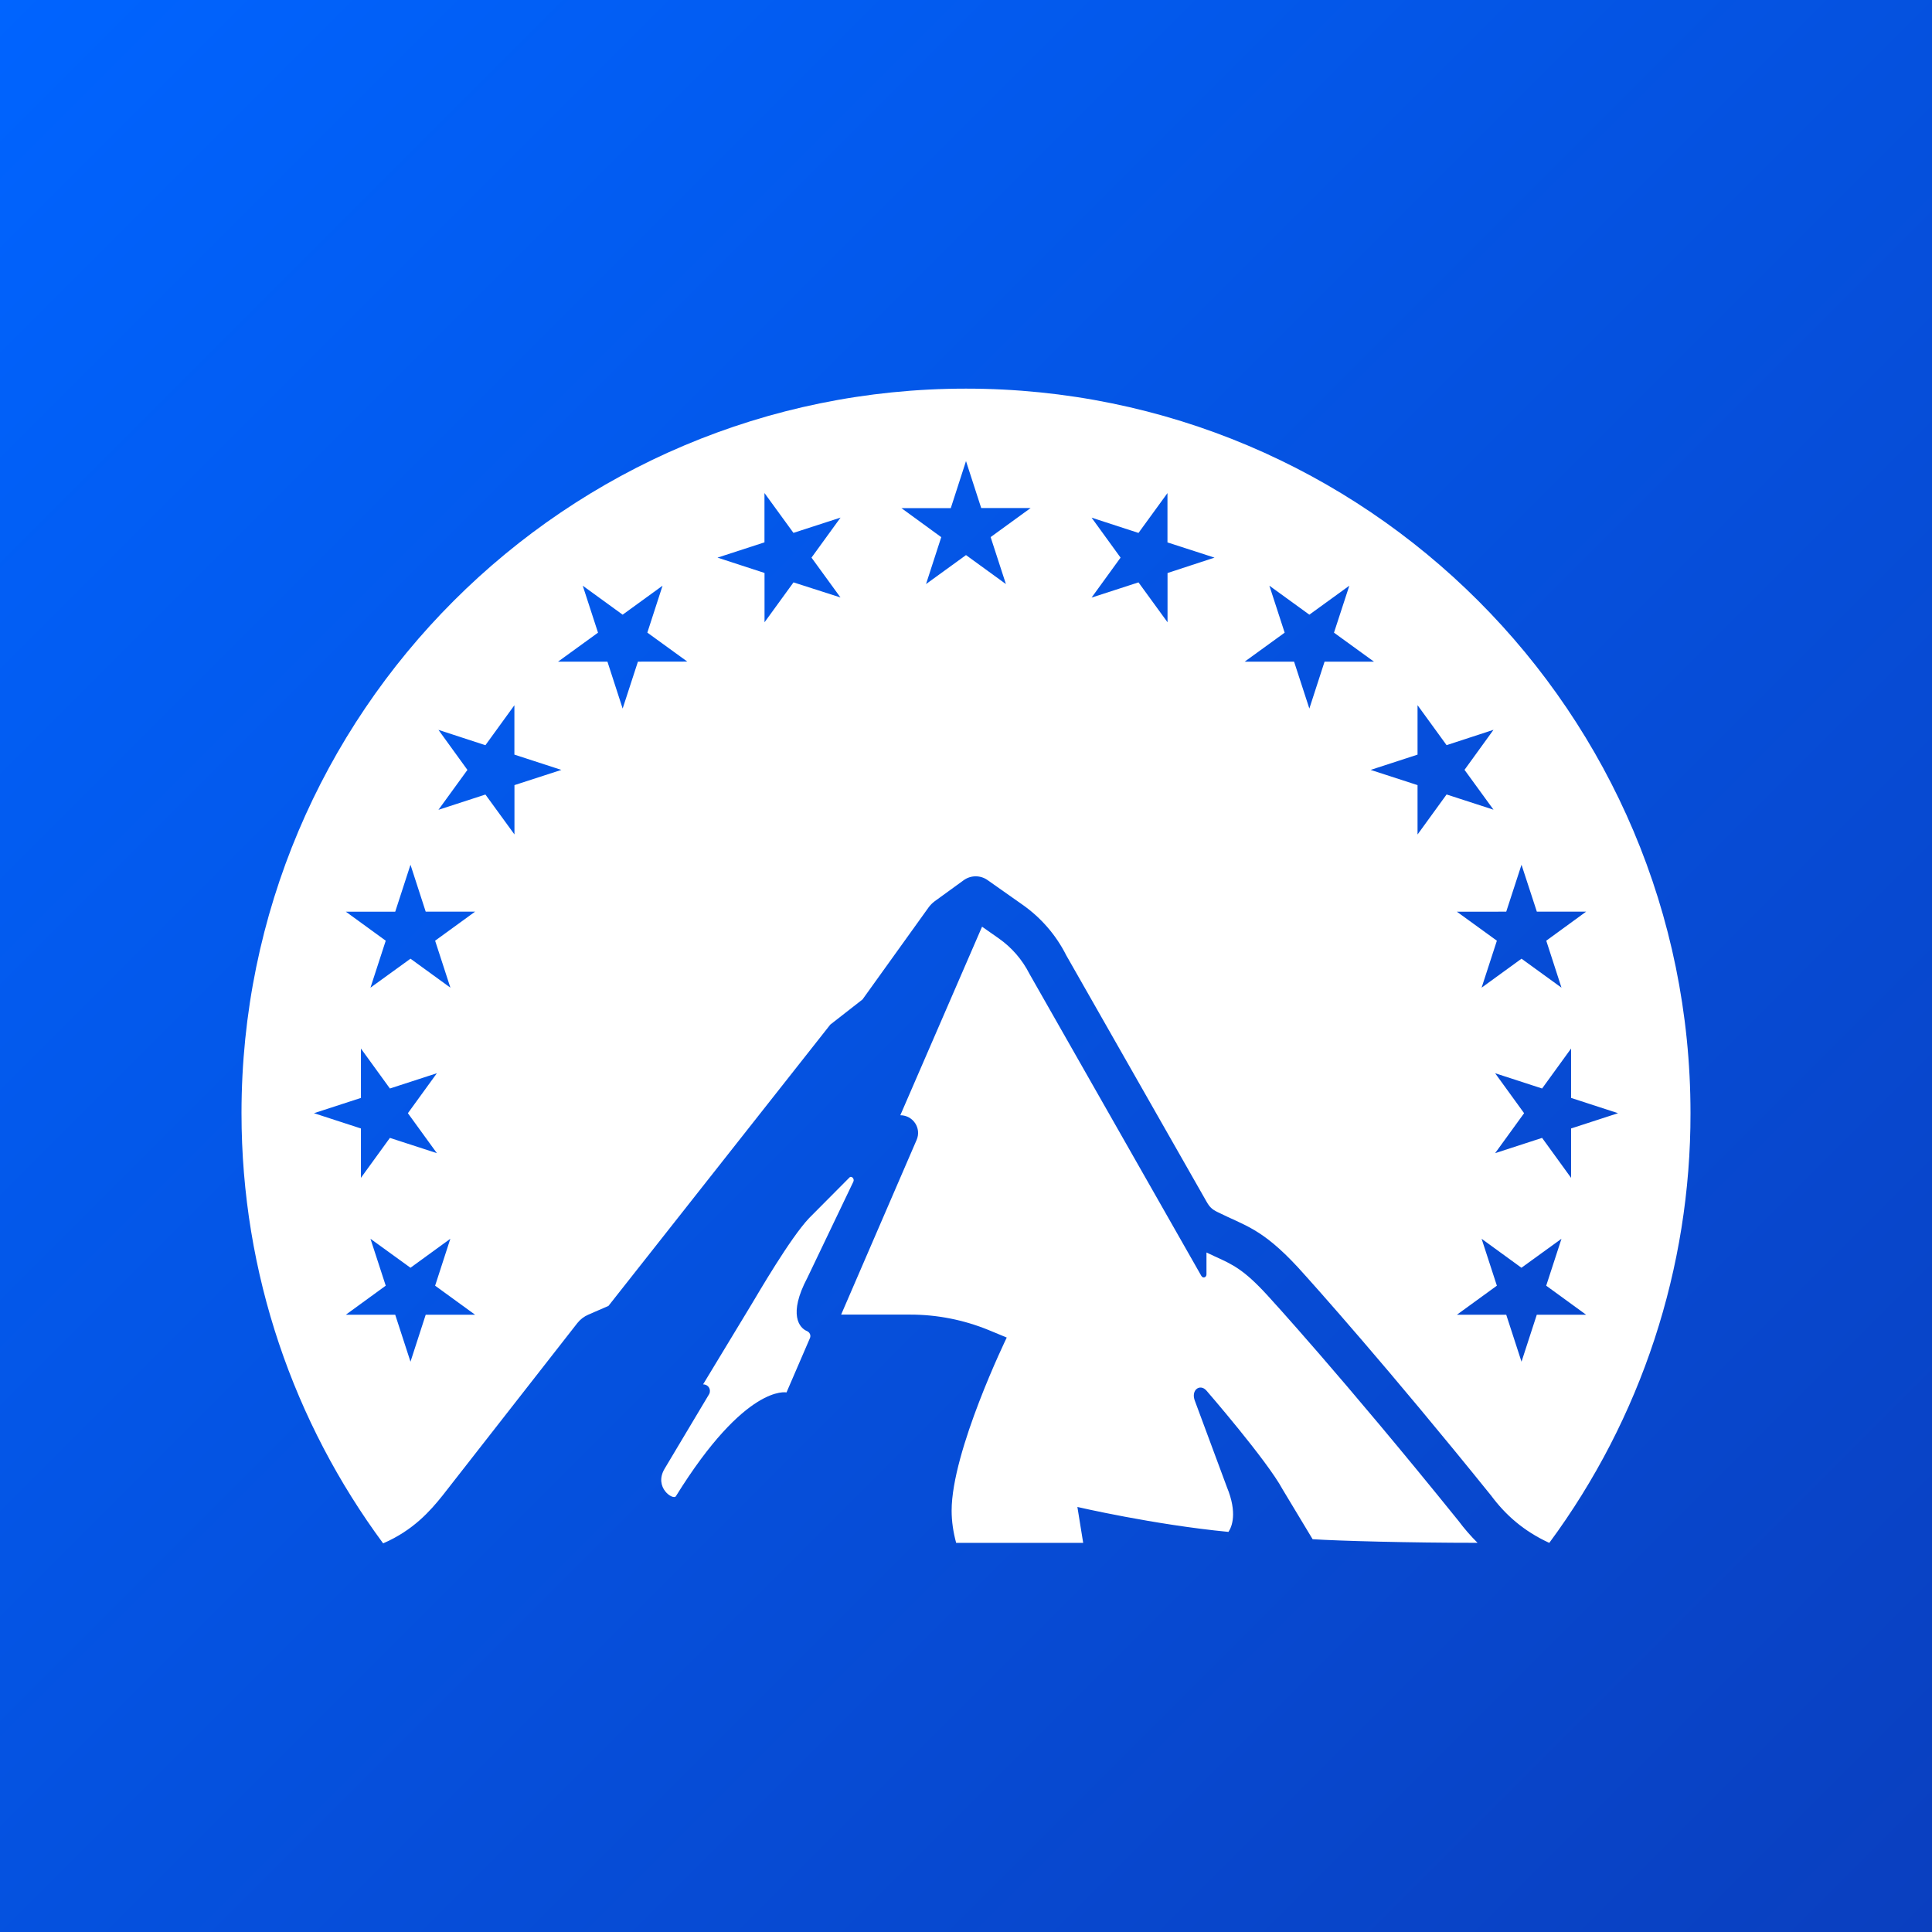
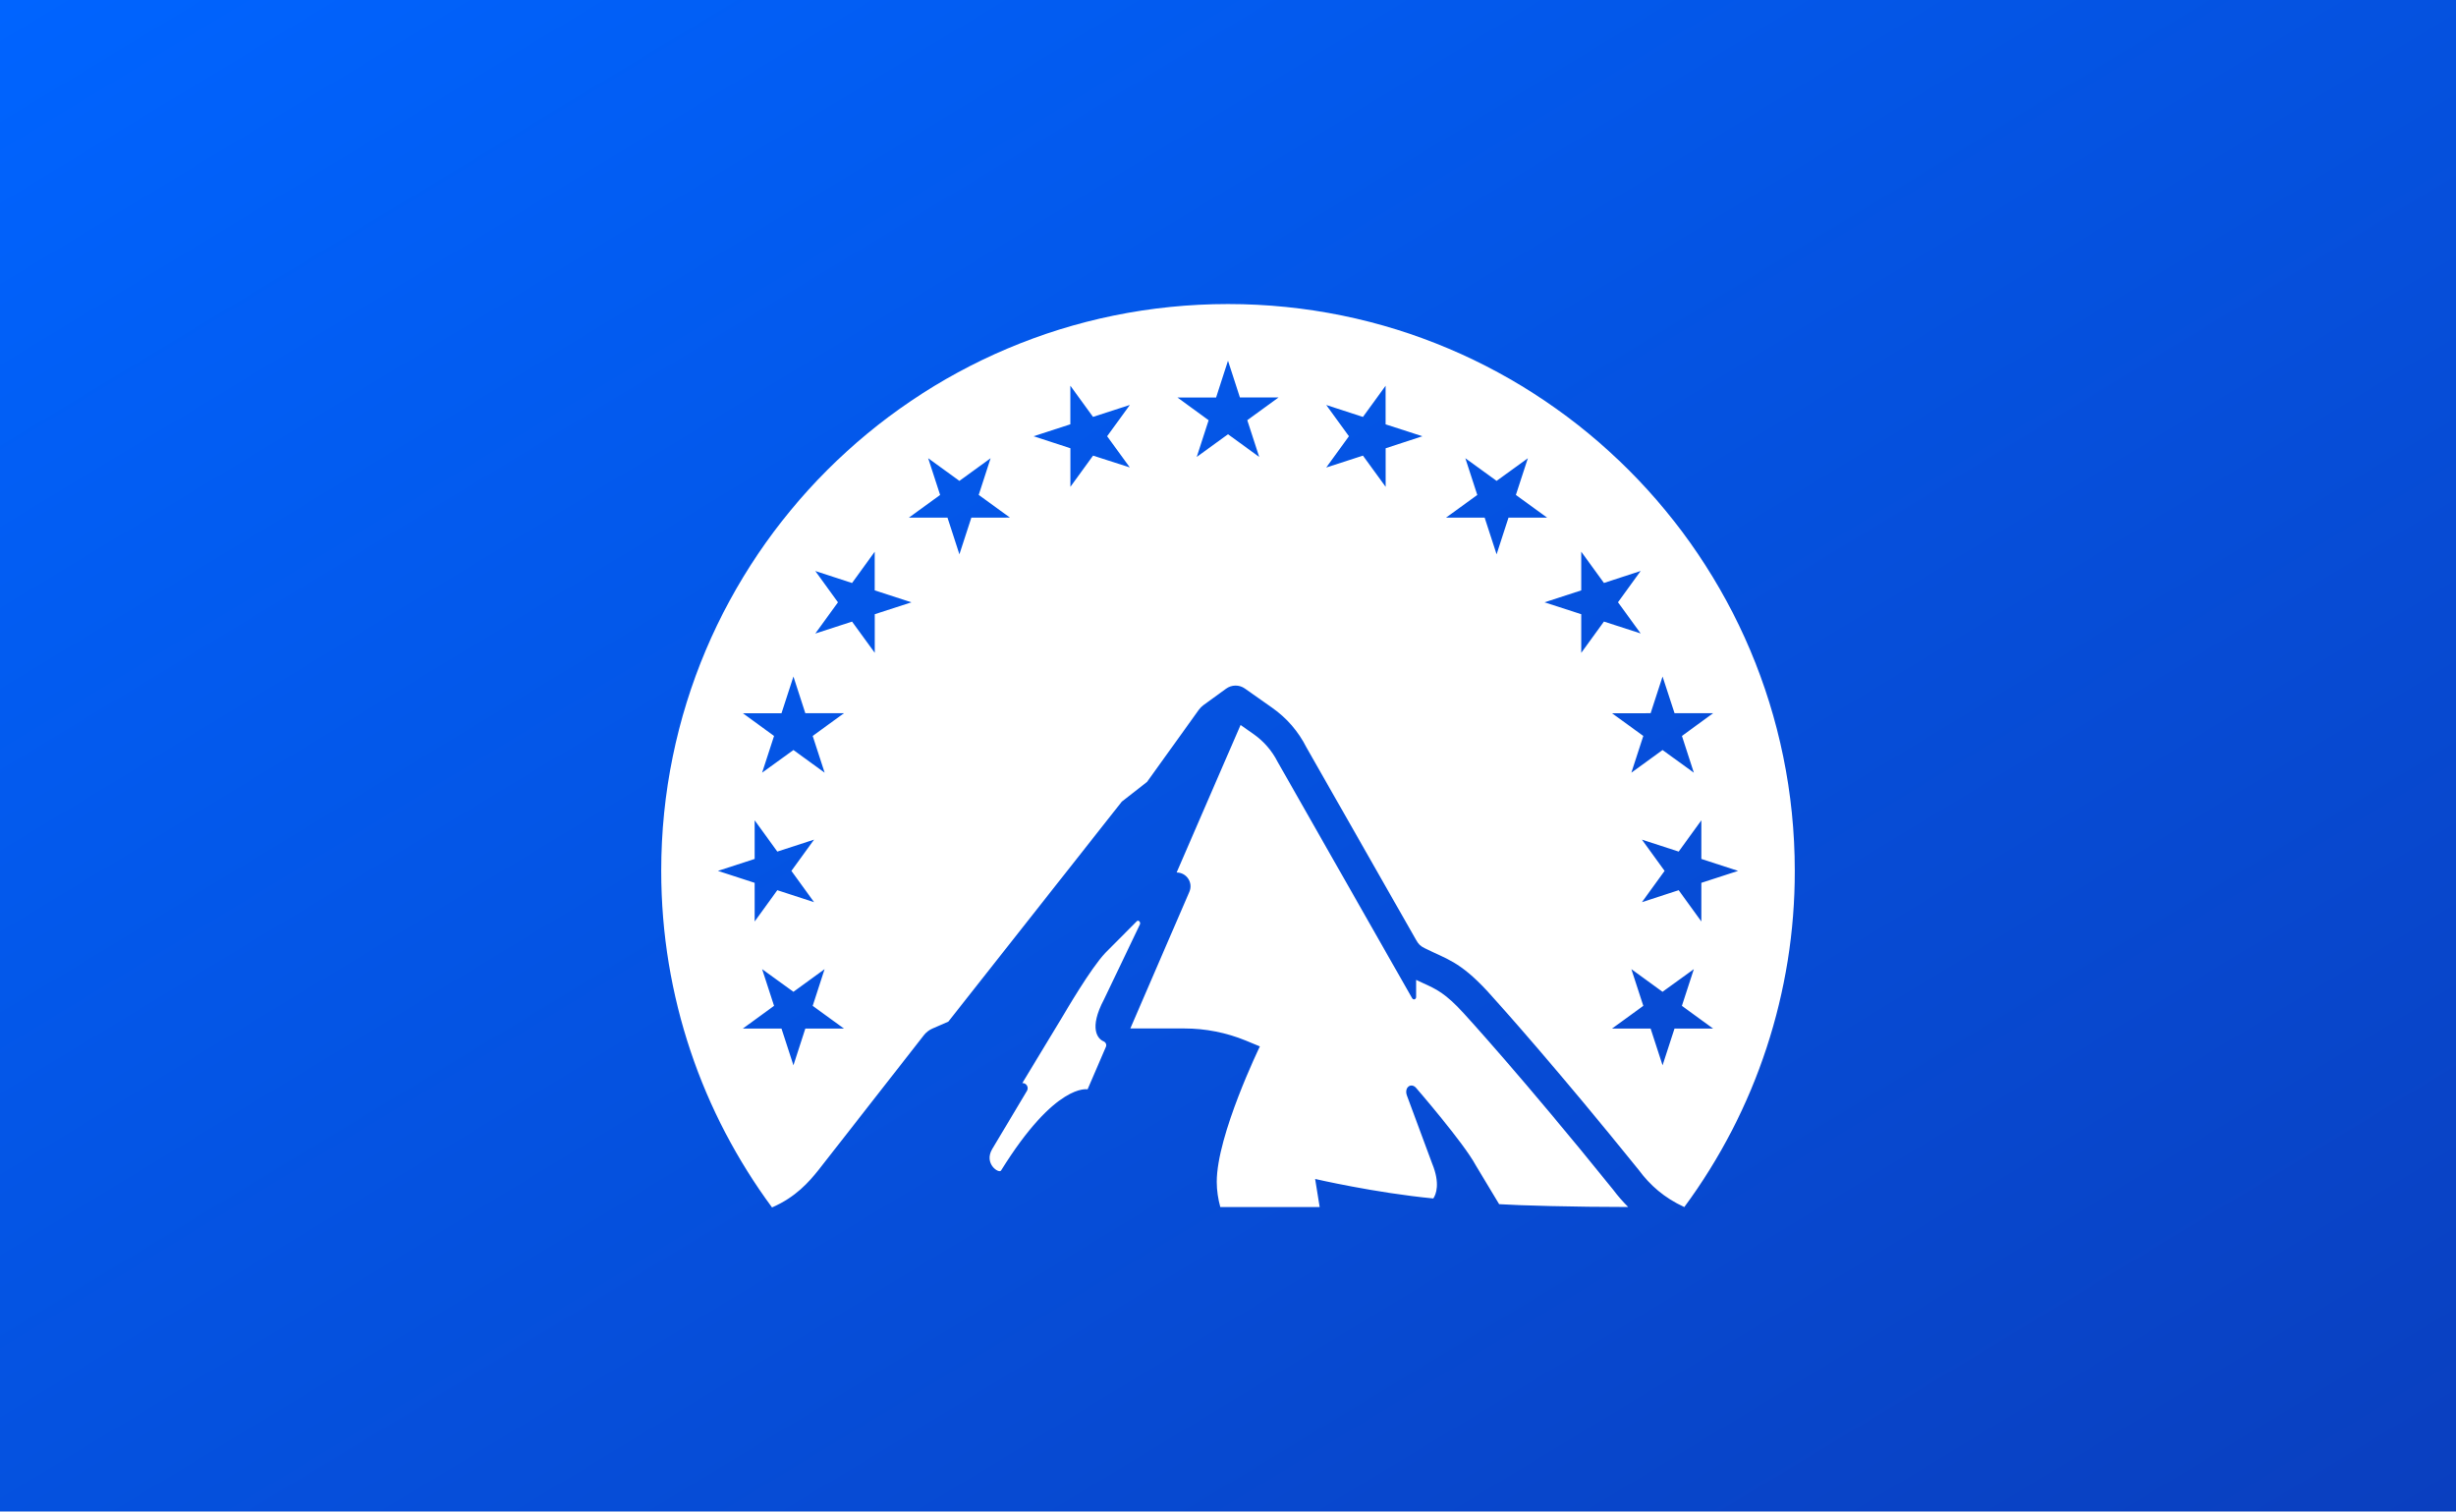
- <svg xmlns="http://www.w3.org/2000/svg" viewBox="0 0 32 32">
+ <svg xmlns="http://www.w3.org/2000/svg" viewBox="-10 0 52 32">
  <defs>
    <linearGradient id="g" x1="0" y1="0" x2="1" y2="1">
      <stop offset="0" stop-color="#0064ff" />
      <stop offset="1" stop-color="#0a3fbf" />
    </linearGradient>
  </defs>
-   <rect width="32" height="32" fill="url(#g)" />
+   <rect x="-10" width="52" height="32" fill="url(#g)" />
  <path transform="translate(4 4)" fill="#fff" d="M16.347 21.373c.057-.084.151-.314-.025-.74l-.53-1.428c-.073-.182.084-.293.19-.173 0 0 1.004 1.157 1.264 1.64l.495.822c.425.028 1.6.06 2.732.06a3.26 3.26 0 0 1-.316-.364c-1.93-2.392-3.154-3.724-3.166-3.737-.391-.426-.572-.508-.87-.643a4.82 4.82 0 0 1-.138-.065v.364c0 .047-.057.073-.086.022l-2.846-5.001a1.598 1.598 0 0 0-.508-.587l-.277-.194-1.354 3.123c.212 0 .354.216.27.409l-1.25 2.893h1.147c.443 0 .883.087 1.294.255l.302.125s-.913 1.878-.913 2.867c0 .181.028.362.075.534h2.104l-.096-.595s1.266.294 2.502.413M12 2.437c-6.627 0-12 5.373-12 12 0 2.669.873 5.133 2.346 7.126.503-.218.783-.542.983-.791l2.234-2.858a.467.467 0 0 1 .179-.138l.336-.146 3.674-4.659.534-.417 1.094-1.524a.482.482 0 0 1 .101-.102l.478-.347a.34.34 0 0 1 .398-.004l.578.407c.308.216.557.504.726.84l2.322 4.077c.051.09.09.129.182.174.454.227.732.268 1.33.913.277.304 1.495 1.666 3.203 3.784.236.318.538.588.963.783A11.948 11.948 0 0 0 24 14.437c0-6.627-5.373-12-12-12M3.236 15.1l-.778-.253-.48.662v-.818l-.778-.253.778-.253v-.818l.48.662.778-.253-.48.662Zm-.185 2.676-.252.778-.253-.778h-.818l.661-.481-.253-.777.663.48.66-.48-.252.777.662.481Zm.156-6.195.253.778-.661-.48-.663.48.253-.778-.66-.48h.817l.253-.778.252.777h.818Zm1.314-1.76L4.04 9.16l-.778.253.48-.661-.48-.663.778.254.48-.662v.818l.778.253-.777.252Zm2.045-2.862-.253.777-.252-.777h-.818l.662-.48-.253-.778.661.48.661-.48-.252.777.662.48Zm2.577-1.313-.48.661V5.49l-.779-.254.778-.253v-.817l.48.66.78-.253-.481.663.48.66zm3.265-.75.253.778-.661-.48-.662.48.252-.777-.66-.481h.818L12 3.637l.252.778h.818zm2.93.595v.816l-.481-.661-.777.252.48-.662-.48-.662.777.253.48-.66v.817l.779.252zm5.426 8.285.778.253.48-.662v.818l.778.253-.778.253v.818l-.48-.662-.778.253.48-.662zm-3.077-6.04-.253-.777h-.818l.662-.48-.253-.778.662.48.662-.48-.254.778.662.48h-.818zm1.792 2.086v-.818l-.777-.252.777-.253V7.68l.481.662.777-.254-.48.663.48.66-.777-.252zm1.469 1.278.253-.777.254.777h.816l-.66.481.252.778-.662-.48-.661.48.253-.778-.662-.48zm.506 6.676-.253.778-.253-.778h-.817l.662-.481-.253-.777.66.48.663-.48-.253.777.661.481zm-12.08-.615.76-1.588c.024-.048-.032-.108-.067-.067l-.664.668c-.313.329-.847 1.25-.95 1.421l-.808 1.335a.109.109 0 0 1 .1.162l-.739 1.238c-.18.309.145.523.189.452 1.157-1.868 1.832-1.719 1.832-1.719l.387-.897c.022-.047-.001-.1-.05-.12-.12-.05-.316-.27.01-.885z" />
</svg>
